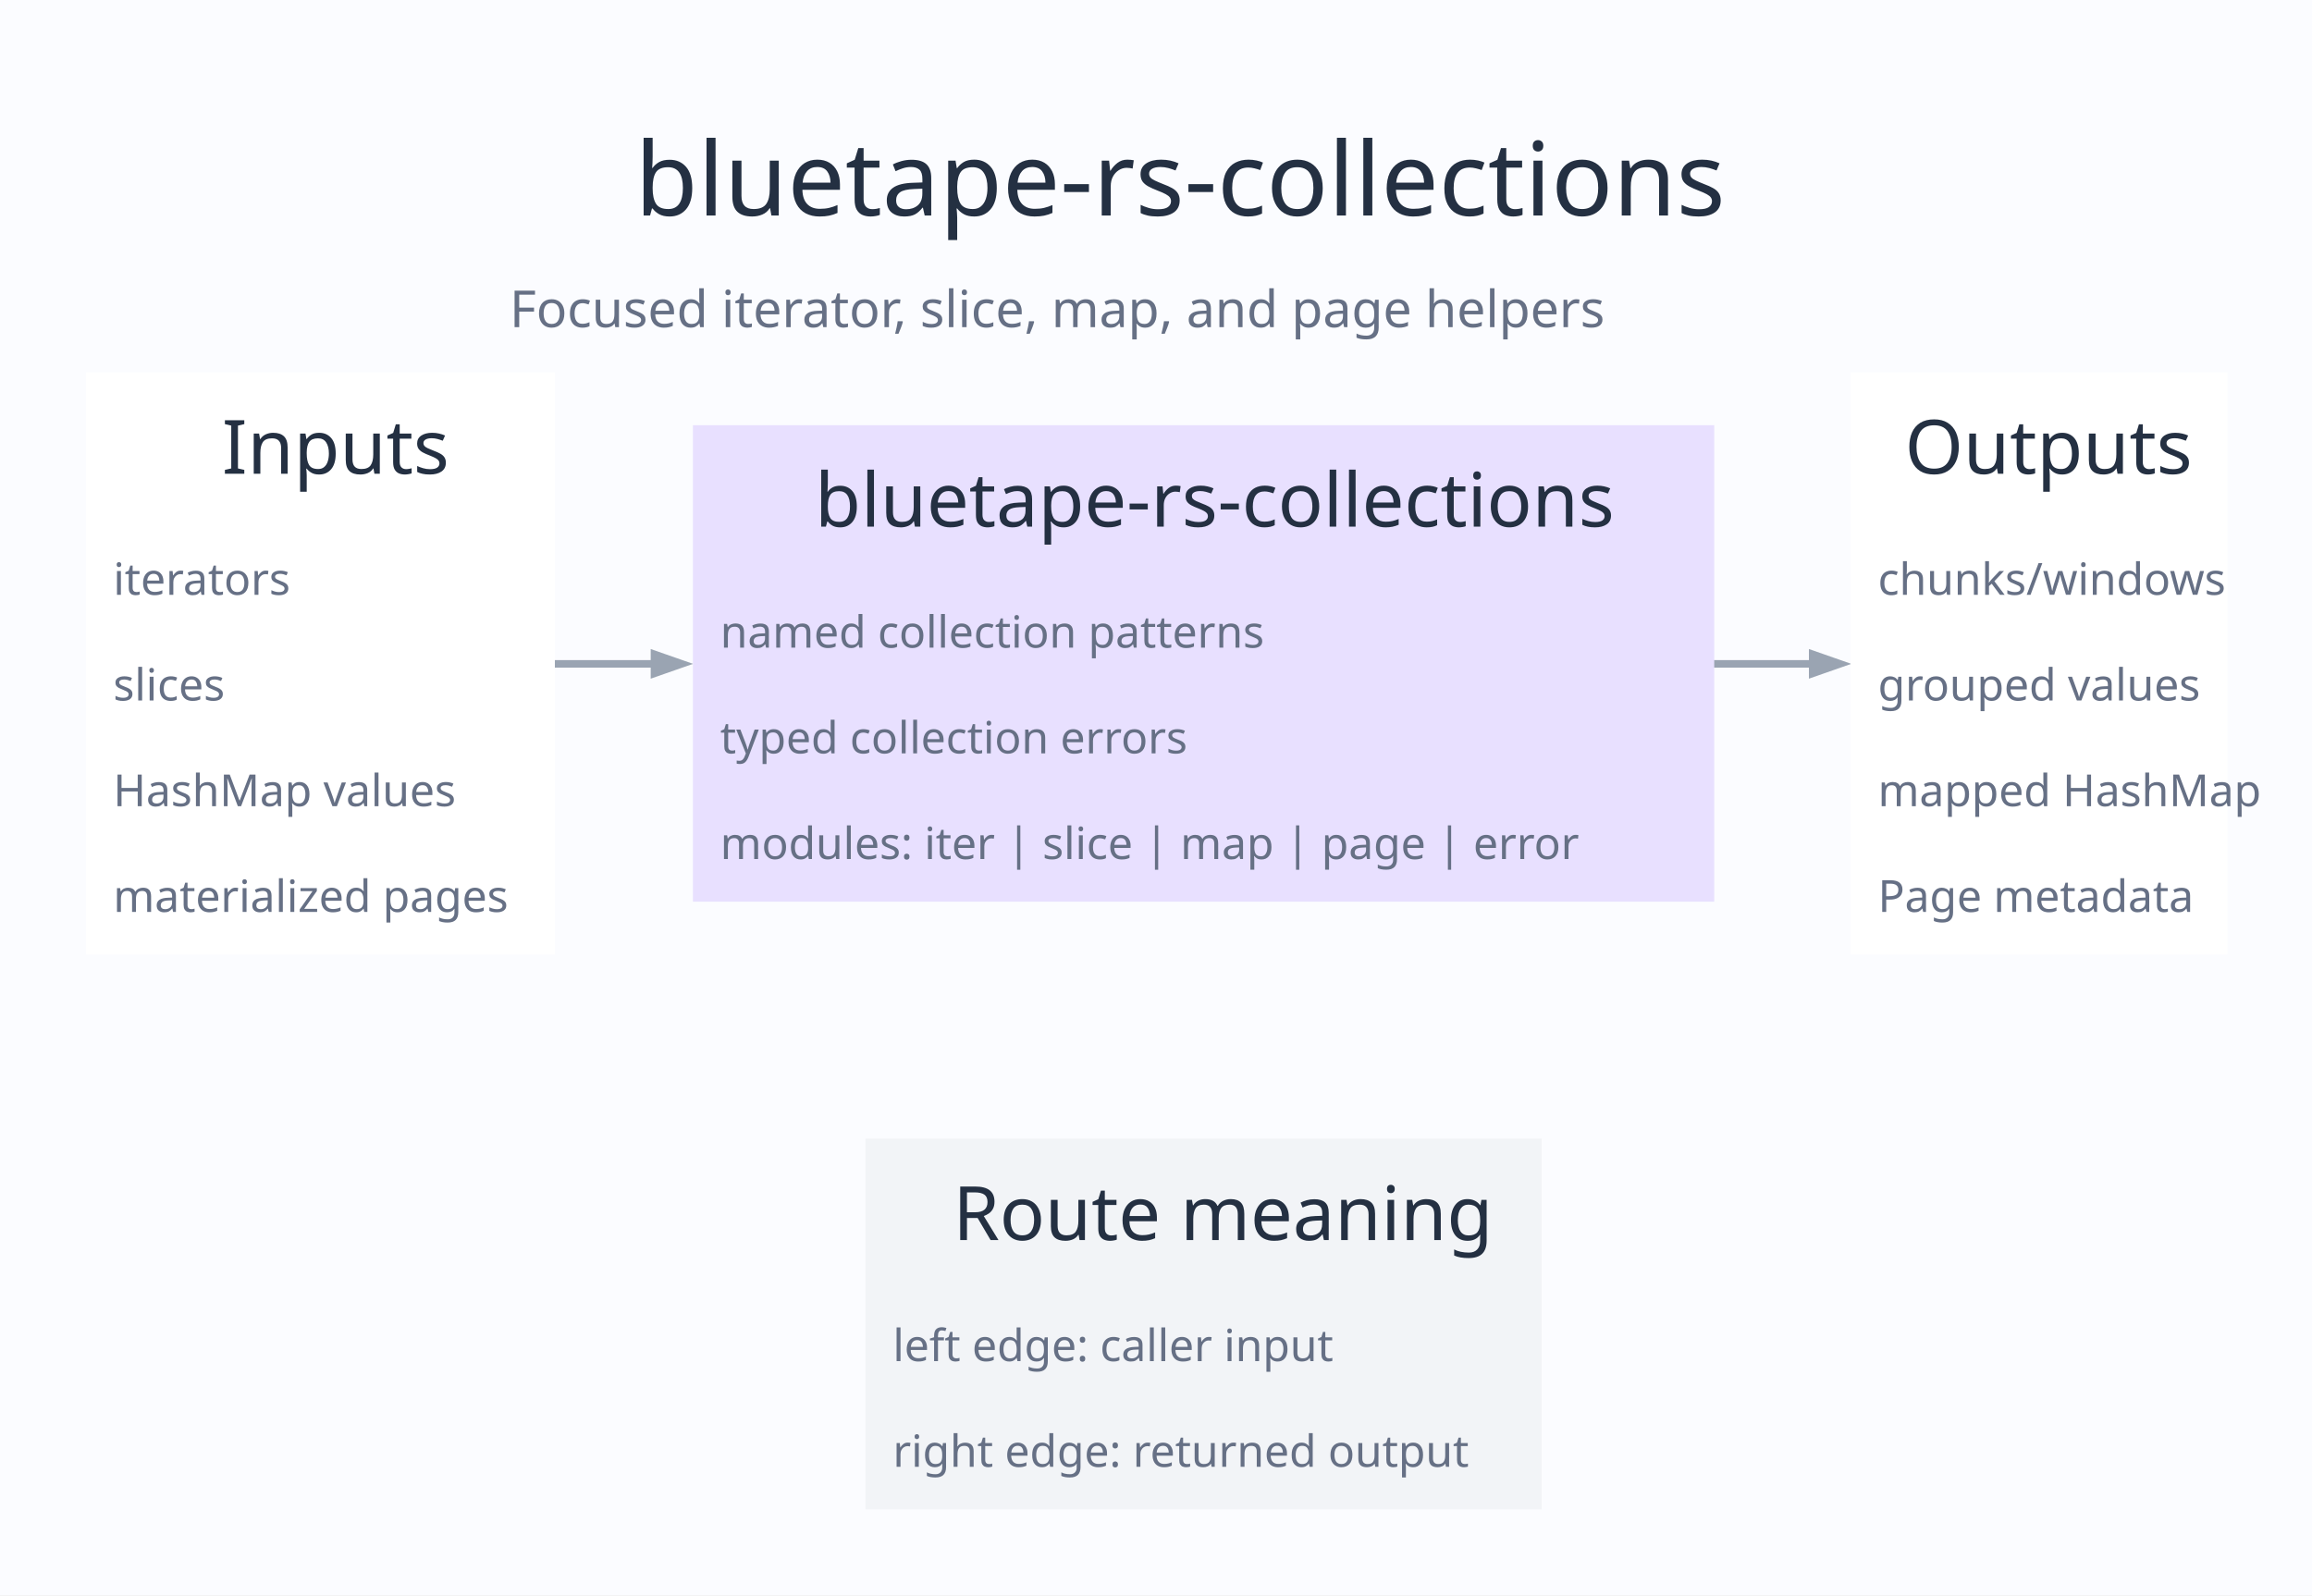
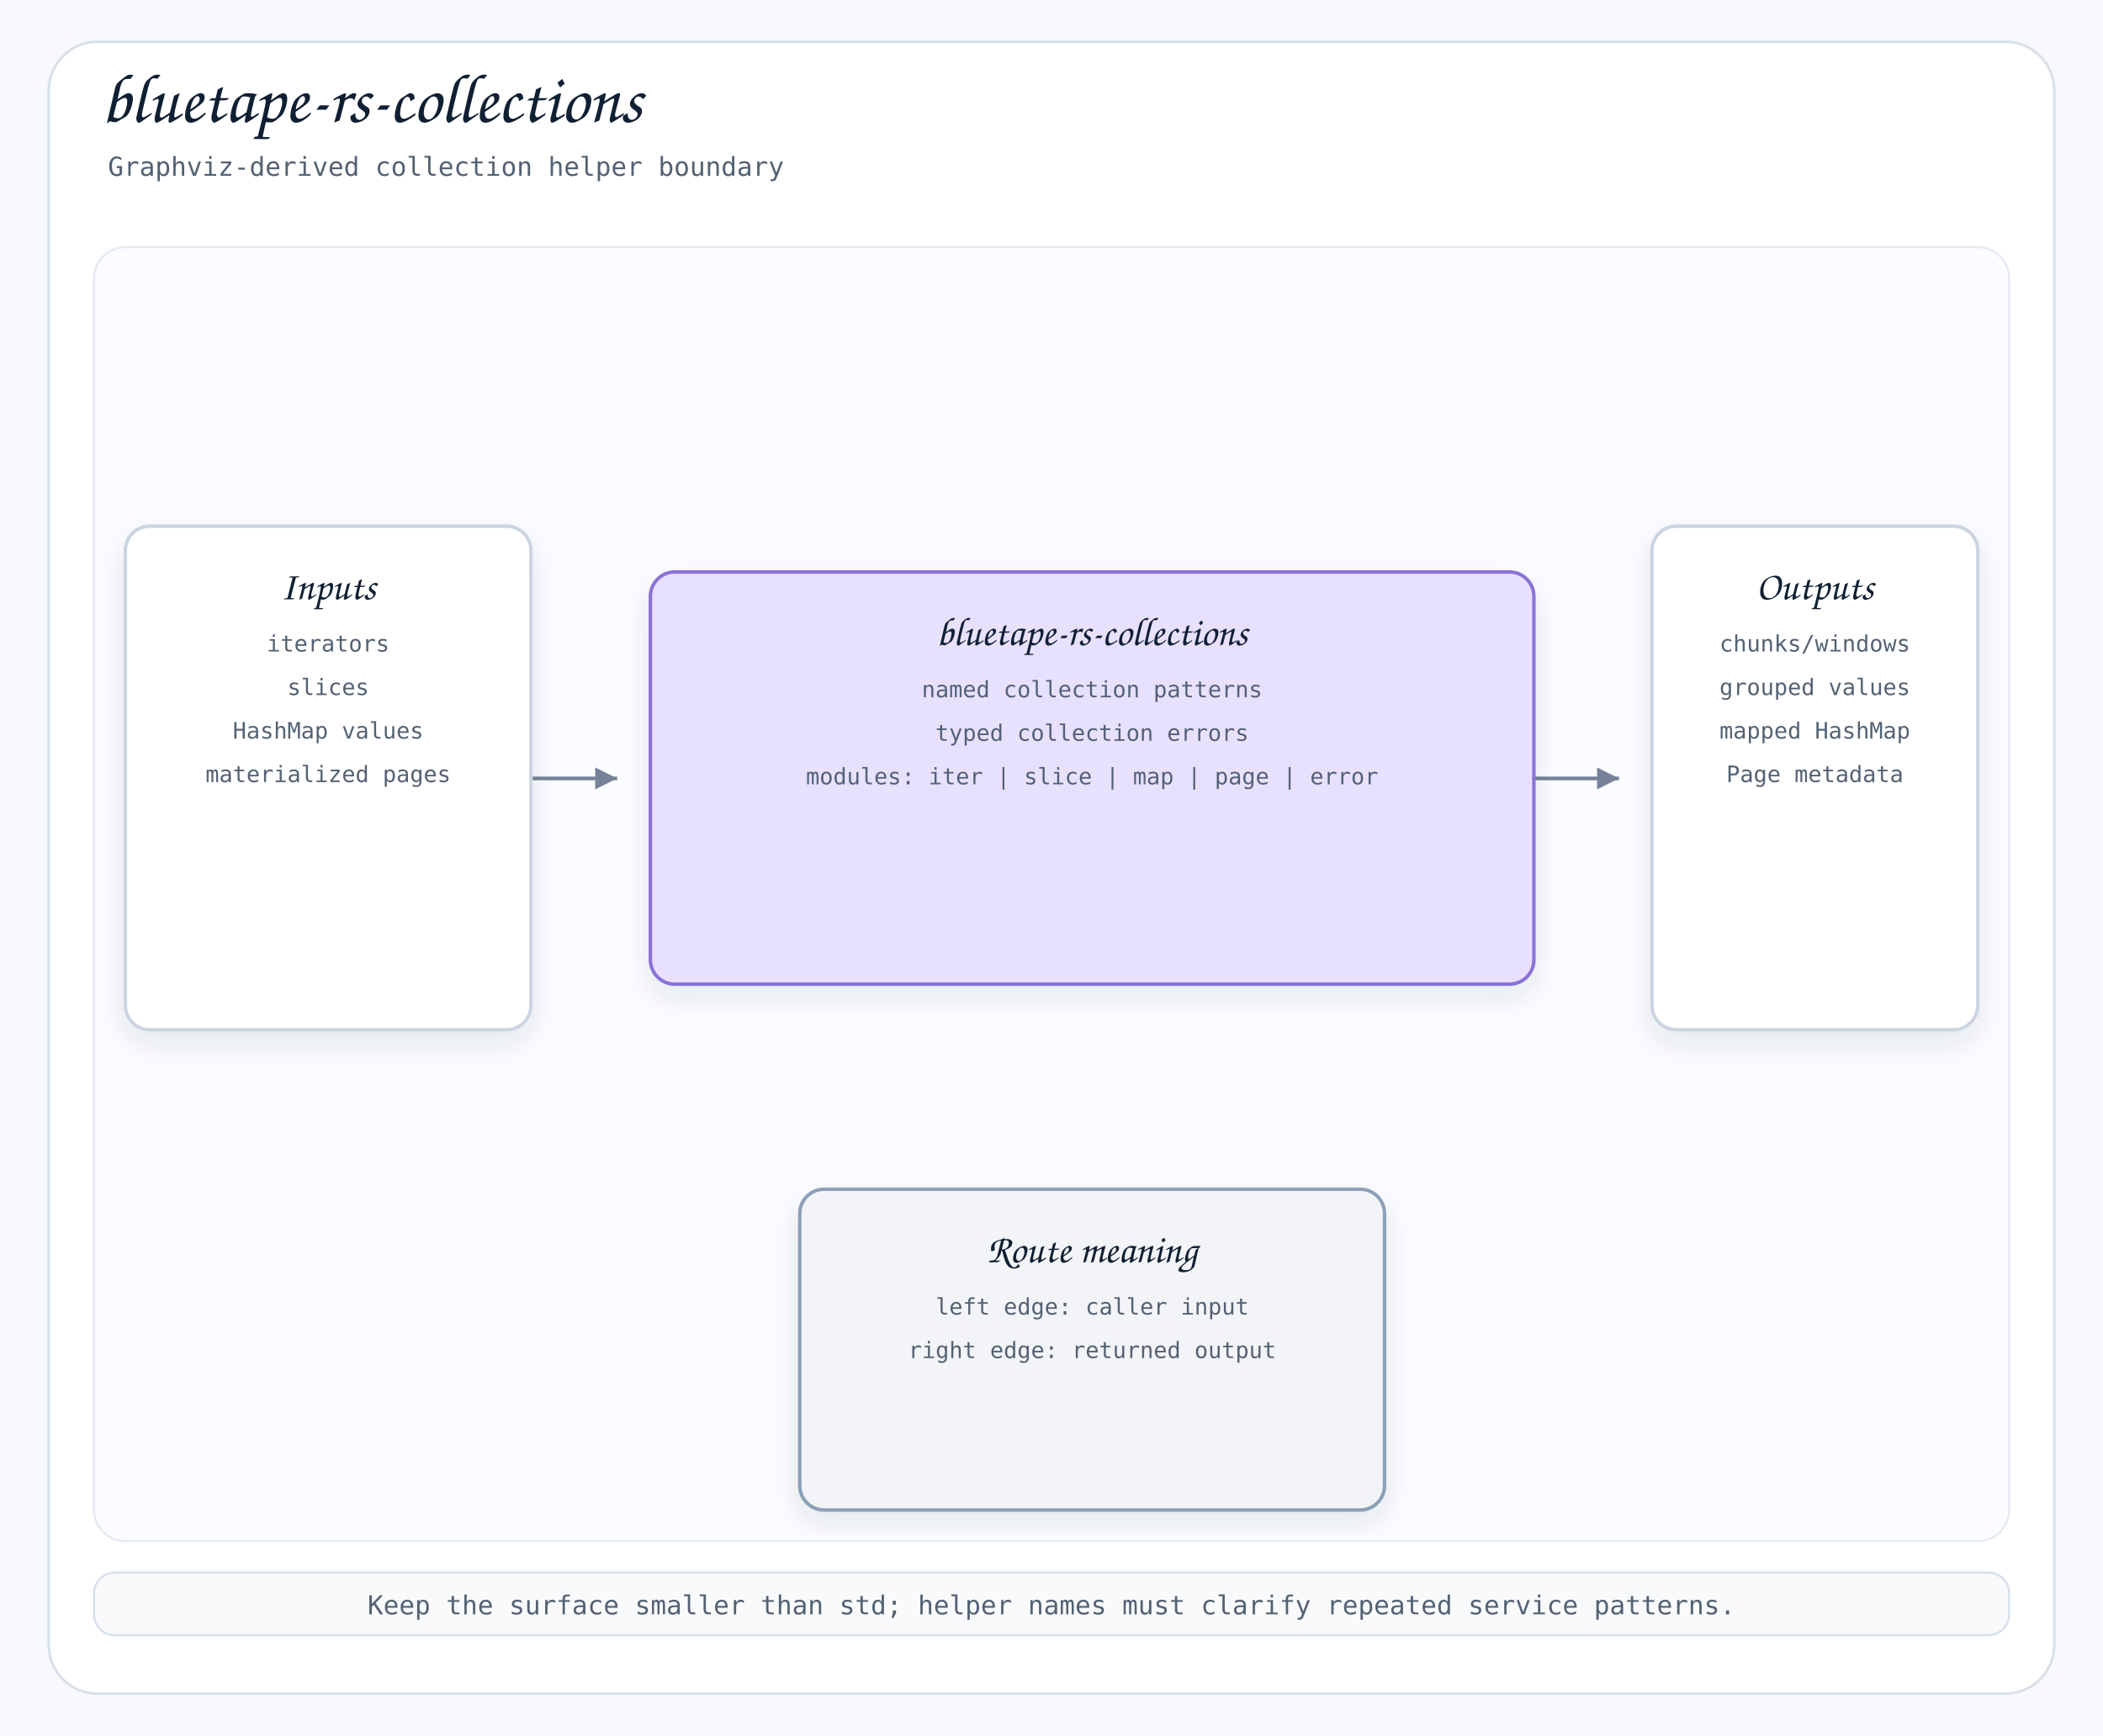
- <svg xmlns="http://www.w3.org/2000/svg" width="678pt" height="468pt" viewBox="0.00 0.00 678.00 468.00">
-   <g id="graph0" class="graph" transform="scale(1 1) rotate(0) translate(25.2 442.7)">
-     <polygon fill="#fbfcff" stroke="none" points="-25.2,25.2 -25.2,-442.7 653.2,-442.7 653.2,25.2 -25.2,25.2" />
-     <text xml:space="preserve" text-anchor="start" x="161" y="-379.5" font-family="Architects Daughter" font-size="30.00" fill="#243042">bluetape-rs-collections</text>
-     <text xml:space="preserve" text-anchor="start" x="124.25" y="-346.75" font-family="Comic Mono" font-size="15.00" fill="#667085">Focused iterator, slice, map, and page helpers</text>
-     <g id="edge1" class="edge">
-       <path fill="none" stroke="#9aa4b2" stroke-width="2.2" d="M137.48,-248C137.48,-248 166.72,-248 166.72,-248" />
-       <polygon fill="#9aa4b2" stroke="#9aa4b2" stroke-width="2.2" points="166.72,-250.8 174.72,-248 166.72,-245.2 166.72,-250.8" />
+ <svg xmlns="http://www.w3.org/2000/svg" width="1208" height="997" viewBox="0 0 1208 997" role="img" aria-label="bluetape-rs-collections">
+   <defs>
+     <filter id="shadow" x="-8%" y="-8%" width="116%" height="116%">
+       <feDropShadow dx="0" dy="7" stdDeviation="8" flood-color="#1f2937" flood-opacity="0.10" />
+     </filter>
+     <marker id="arrow" markerWidth="8" markerHeight="8" refX="7" refY="4" orient="auto" markerUnits="strokeWidth">
+       <path d="M 1 1 L 7 4 L 1 7 Z" fill="#758297" />
+     </marker>
+     <style>
+     .canvas{fill:#f7f9fc}.frame{fill:#fff;stroke:#d8e0ea;stroke-width:1.5}
+     .body{fill:#fbfcff;stroke:#e5eaf1;stroke-width:1.2}.footer{fill:#f8fafc;stroke:#d8e0ea;stroke-width:1.2}
+     .title{font-family:"Architects Daughter","Comic Sans MS",cursive;font-size:40px;font-weight:400;fill:#102033}
+     .subtitle,.footerText{font-family:"Comic Mono",monospace;font-size:15px;font-weight:400;fill:#536273}
+     .label{font-family:"Architects Daughter","Comic Sans MS",cursive;font-size:23px;font-weight:400;fill:#102033}
+     .small{font-family:"Comic Mono",monospace;font-size:13px;font-weight:400;fill:#536273}
+     .card{stroke-width:2.0;filter:url(#shadow)}.line{stroke:#758297;stroke-width:2.1;fill:none;marker-end:url(#arrow)}
+   </style>
+   </defs>
+   <rect class="canvas" width="1208" height="997" />
+   <rect class="frame" x="28" y="24" width="1152" height="949" rx="28" />
+   <text class="title" x="58" y="70">bluetape-rs-collections</text>
+   <text class="subtitle" x="62" y="101">Graphviz-derived collection helper boundary</text>
+   <rect class="body" x="54" y="142" width="1100.108" height="743.429" rx="18" />
+   <g>
+     <path class="line" d="M 304.9 447.2 L 304.9 447.2 L 354.5 447.2 L 354.5 447.2" />
+     <path class="line" d="M 880.8 447.2 L 880.8 447.2 L 930.0 447.2 L 930.0 447.2" />
+     <g transform="translate(72.0,302.3)">
+       <rect class="card" x="0" y="0" width="233.0" height="289.3" rx="14" fill="#FFFFFF" stroke="#CBD5E1" />
+       <text class="label" x="116.5" y="42.0" text-anchor="middle">Inputs</text>
+       <text class="small" x="116.5" y="72.0" text-anchor="middle">iterators</text>
+       <text class="small" x="116.5" y="97.0" text-anchor="middle">slices</text>
+       <text class="small" x="116.5" y="122.0" text-anchor="middle">HashMap values</text>
+       <text class="small" x="116.5" y="147.0" text-anchor="middle">materialized pages</text>
    </g>
-     <g id="edge2" class="edge">
-       <path fill="none" stroke="#9aa4b2" stroke-width="2.2" d="M477.33,-248C477.33,-248 506.37,-248 506.37,-248" />
-       <polygon fill="#9aa4b2" stroke="#9aa4b2" stroke-width="2.2" points="506.37,-250.8 514.37,-248 506.37,-245.2 506.37,-250.8" />
+     <g transform="translate(373.6,328.6)">
+       <rect class="card" x="0" y="0" width="507.5" height="236.8" rx="14" fill="#E8E0FF" stroke="#8A72D6" />
+       <text class="label" x="253.7" y="42.0" text-anchor="middle">bluetape-rs-collections</text>
+       <text class="small" x="253.7" y="72.0" text-anchor="middle">named collection patterns</text>
+       <text class="small" x="253.7" y="97.0" text-anchor="middle">typed collection errors</text>
+       <text class="small" x="253.7" y="122.0" text-anchor="middle">modules: iter | slice | map | page | error</text>
    </g>
-     <g id="node1" class="node">
-       <polygon fill="#ffffff" stroke="none" points="0,-162.75 0,-333.5 137.5,-333.5 137.5,-162.75 0,-162.75" />
-       <text xml:space="preserve" text-anchor="start" x="39.88" y="-303.75" font-family="Architects Daughter" font-size="22.00" fill="#243042">Inputs</text>
-       <text xml:space="preserve" text-anchor="start" x="8" y="-268.25" font-family="Comic Mono" font-size="13.00" fill="#667085">iterators</text>
-       <text xml:space="preserve" text-anchor="start" x="8" y="-237.25" font-family="Comic Mono" font-size="13.00" fill="#667085">slices</text>
-       <text xml:space="preserve" text-anchor="start" x="8" y="-206.25" font-family="Comic Mono" font-size="13.00" fill="#667085">HashMap values</text>
-       <text xml:space="preserve" text-anchor="start" x="8" y="-175.25" font-family="Comic Mono" font-size="13.00" fill="#667085">materialized pages</text>
+     <g transform="translate(948.9,302.3)">
+       <rect class="card" x="0" y="0" width="187.2" height="289.3" rx="14" fill="#FFFFFF" stroke="#CBD5E1" />
+       <text class="label" x="93.6" y="42.0" text-anchor="middle">Outputs</text>
+       <text class="small" x="93.6" y="72.0" text-anchor="middle">chunks/windows</text>
+       <text class="small" x="93.6" y="97.0" text-anchor="middle">grouped values</text>
+       <text class="small" x="93.6" y="122.0" text-anchor="middle">mapped HashMap</text>
+       <text class="small" x="93.6" y="147.0" text-anchor="middle">Page metadata</text>
    </g>
-     <g id="node2" class="node">
-       <polygon fill="#e8e0ff" stroke="none" points="178,-178.25 178,-318 477.5,-318 477.5,-178.25 178,-178.25" />
-       <text xml:space="preserve" text-anchor="start" x="213.75" y="-288.25" font-family="Architects Daughter" font-size="22.00" fill="#243042">bluetape-rs-collections</text>
-       <text xml:space="preserve" text-anchor="start" x="186" y="-252.75" font-family="Comic Mono" font-size="13.00" fill="#667085">named collection patterns</text>
-       <text xml:space="preserve" text-anchor="start" x="186" y="-221.75" font-family="Comic Mono" font-size="13.00" fill="#667085">typed collection errors</text>
-       <text xml:space="preserve" text-anchor="start" x="186" y="-190.75" font-family="Comic Mono" font-size="13.00" fill="#667085">modules: iter | slice | map | page | error</text>
-     </g>
-     <g id="node3" class="node">
-       <polygon fill="#ffffff" stroke="none" points="517.5,-162.75 517.5,-333.5 628,-333.5 628,-162.75 517.5,-162.75" />
-       <text xml:space="preserve" text-anchor="start" x="533.38" y="-303.75" font-family="Architects Daughter" font-size="22.00" fill="#243042">Outputs</text>
-       <text xml:space="preserve" text-anchor="start" x="525.5" y="-268.25" font-family="Comic Mono" font-size="13.00" fill="#667085">chunks/windows</text>
-       <text xml:space="preserve" text-anchor="start" x="525.5" y="-237.25" font-family="Comic Mono" font-size="13.00" fill="#667085">grouped values</text>
-       <text xml:space="preserve" text-anchor="start" x="525.5" y="-206.25" font-family="Comic Mono" font-size="13.00" fill="#667085">mapped HashMap</text>
-       <text xml:space="preserve" text-anchor="start" x="525.5" y="-175.25" font-family="Comic Mono" font-size="13.00" fill="#667085">Page metadata</text>
-     </g>
-     <g id="node4" class="node">
-       <polygon fill="#f2f4f7" stroke="none" points="228.62,0 228.62,-108.75 426.88,-108.75 426.88,0 228.62,0" />
-       <text xml:space="preserve" text-anchor="start" x="254.25" y="-79" font-family="Architects Daughter" font-size="22.00" fill="#243042">Route meaning</text>
-       <text xml:space="preserve" text-anchor="start" x="236.62" y="-43.5" font-family="Comic Mono" font-size="13.00" fill="#667085">left edge: caller input</text>
-       <text xml:space="preserve" text-anchor="start" x="236.62" y="-12.5" font-family="Comic Mono" font-size="13.00" fill="#667085">right edge: returned output</text>
+     <g transform="translate(459.4,683.2)">
+       <rect class="card" x="0" y="0" width="335.9" height="184.3" rx="14" fill="#F2F4F7" stroke="#8CA0B8" />
+       <text class="label" x="168.0" y="42.0" text-anchor="middle">Route meaning</text>
+       <text class="small" x="168.0" y="72.0" text-anchor="middle">left edge: caller input</text>
+       <text class="small" x="168.0" y="97.0" text-anchor="middle">right edge: returned output</text>
    </g>
  </g>
+   <rect class="footer" x="54" y="903.429" width="1100.108" height="36" rx="12" />
+   <text class="footerText" x="604" y="927.429" text-anchor="middle">Keep the surface smaller than std; helper names must clarify repeated service patterns.</text>
</svg>
